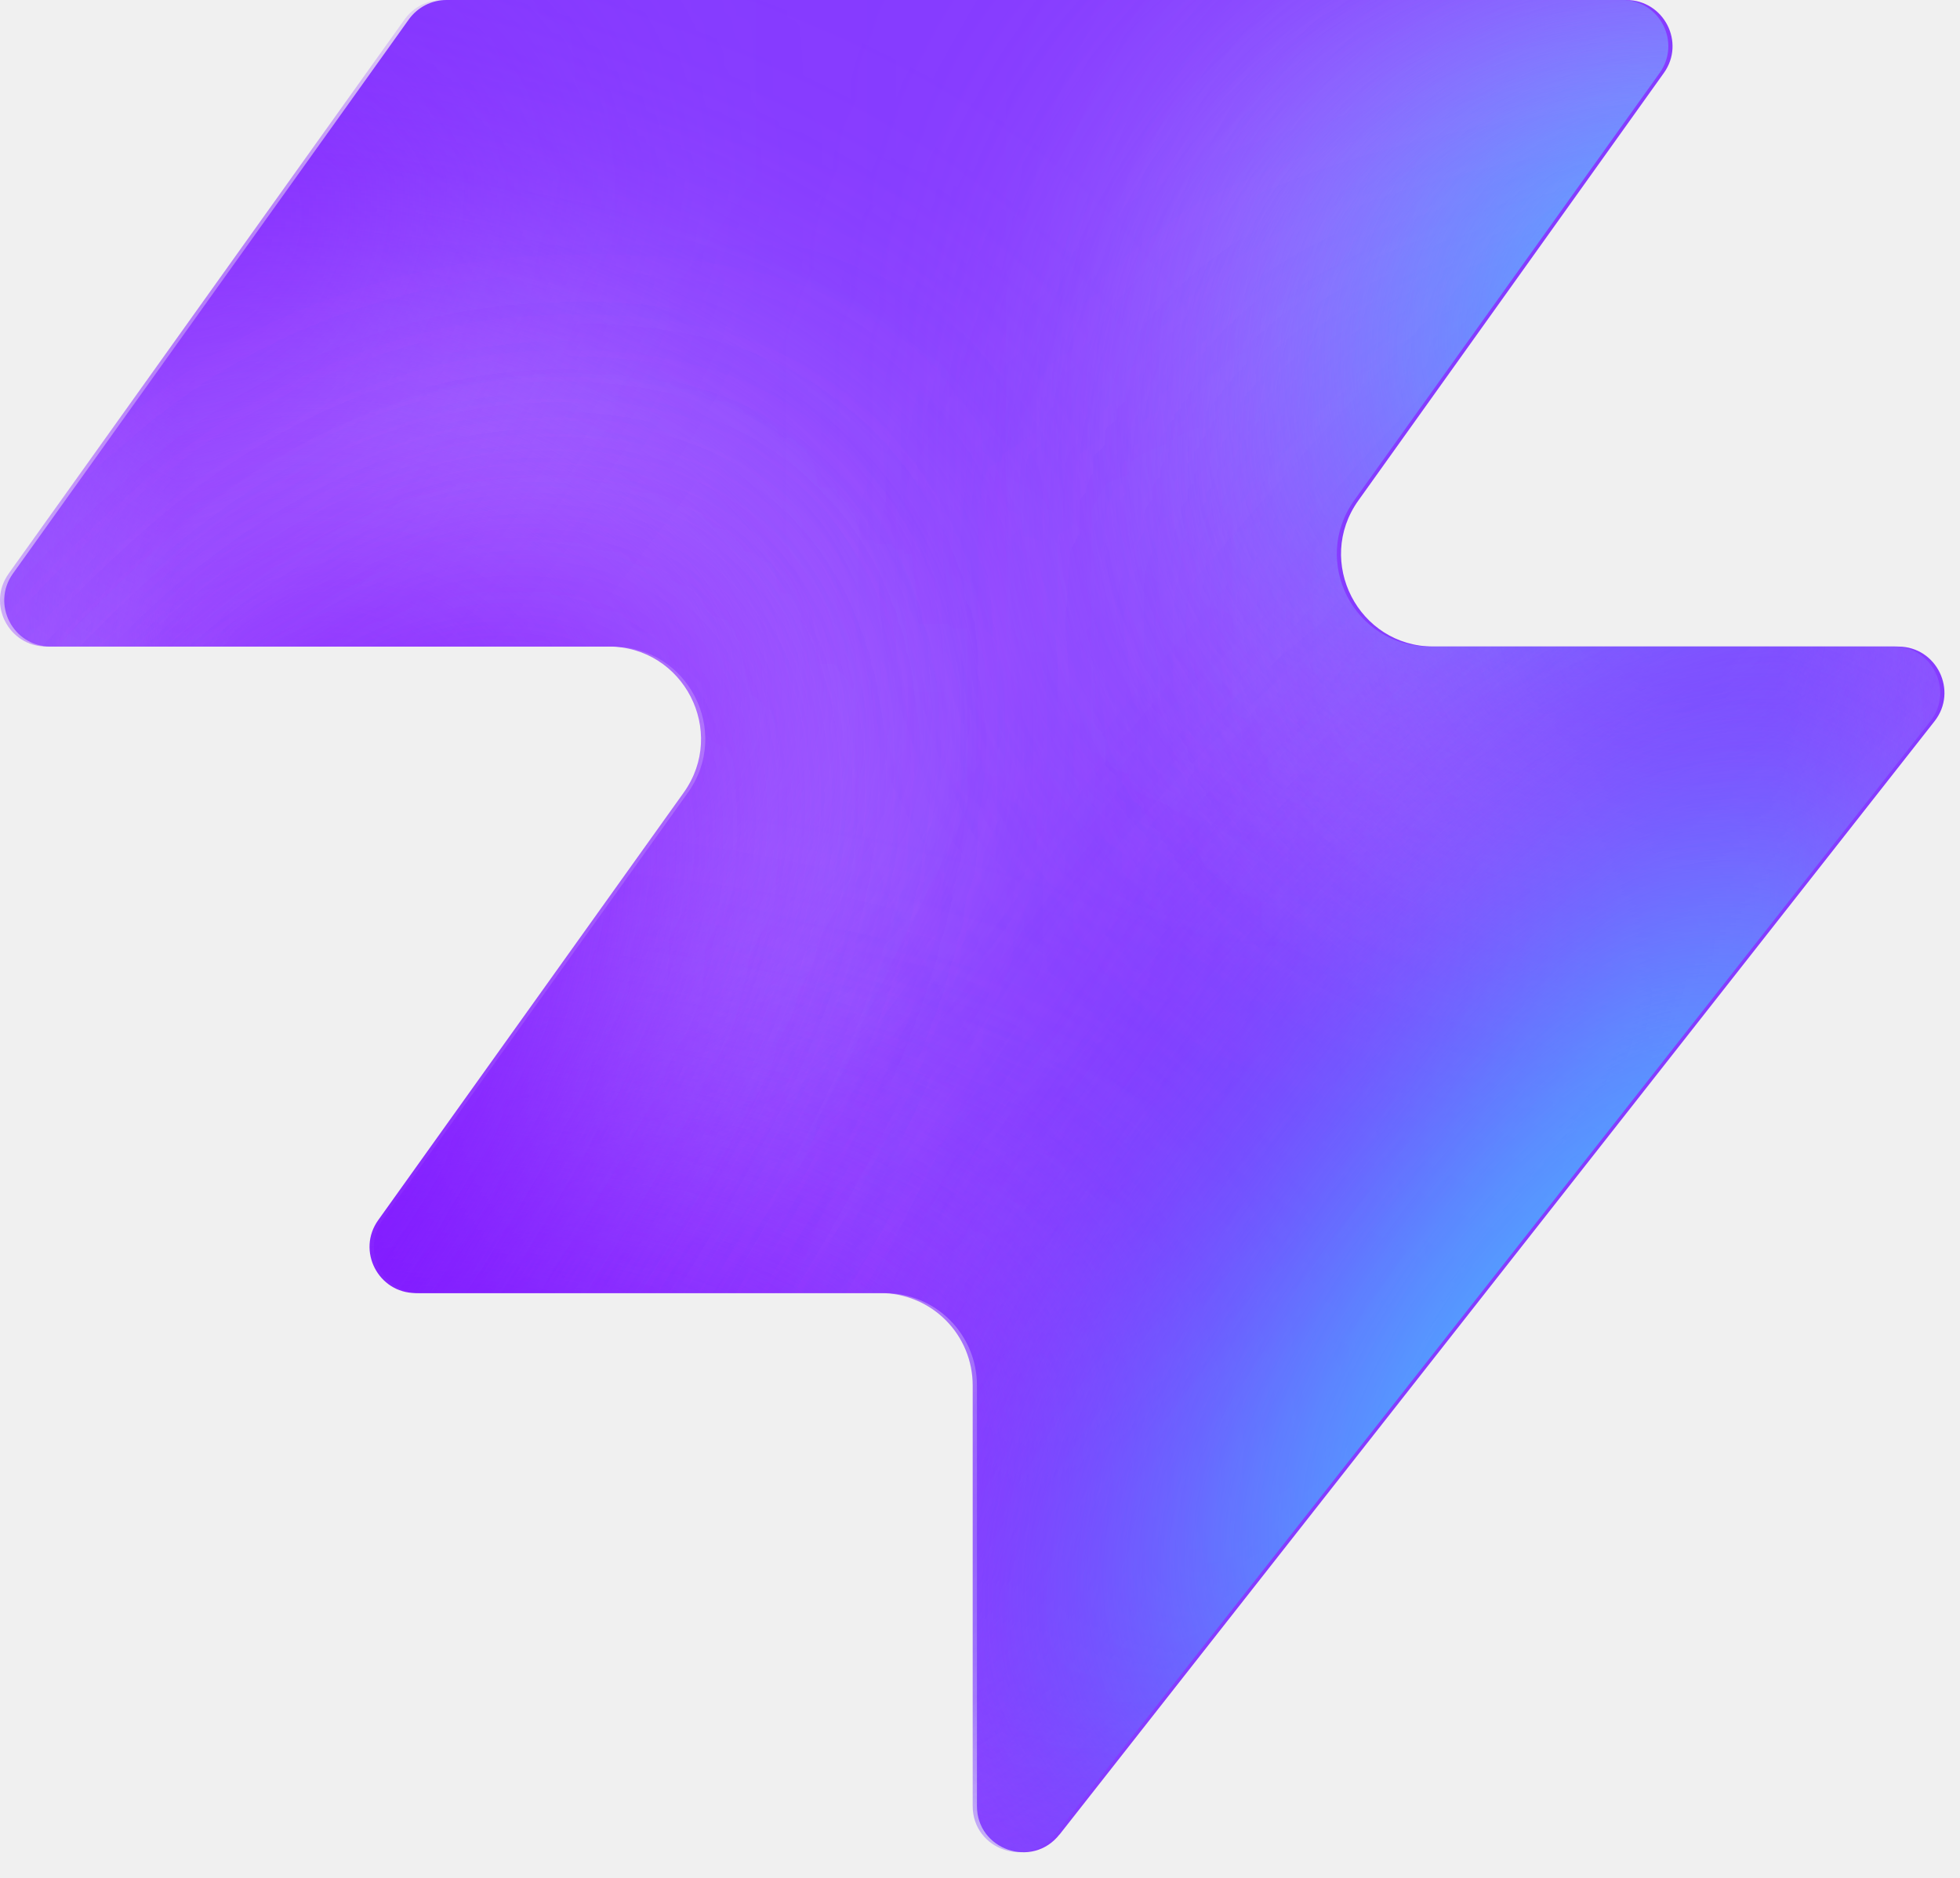
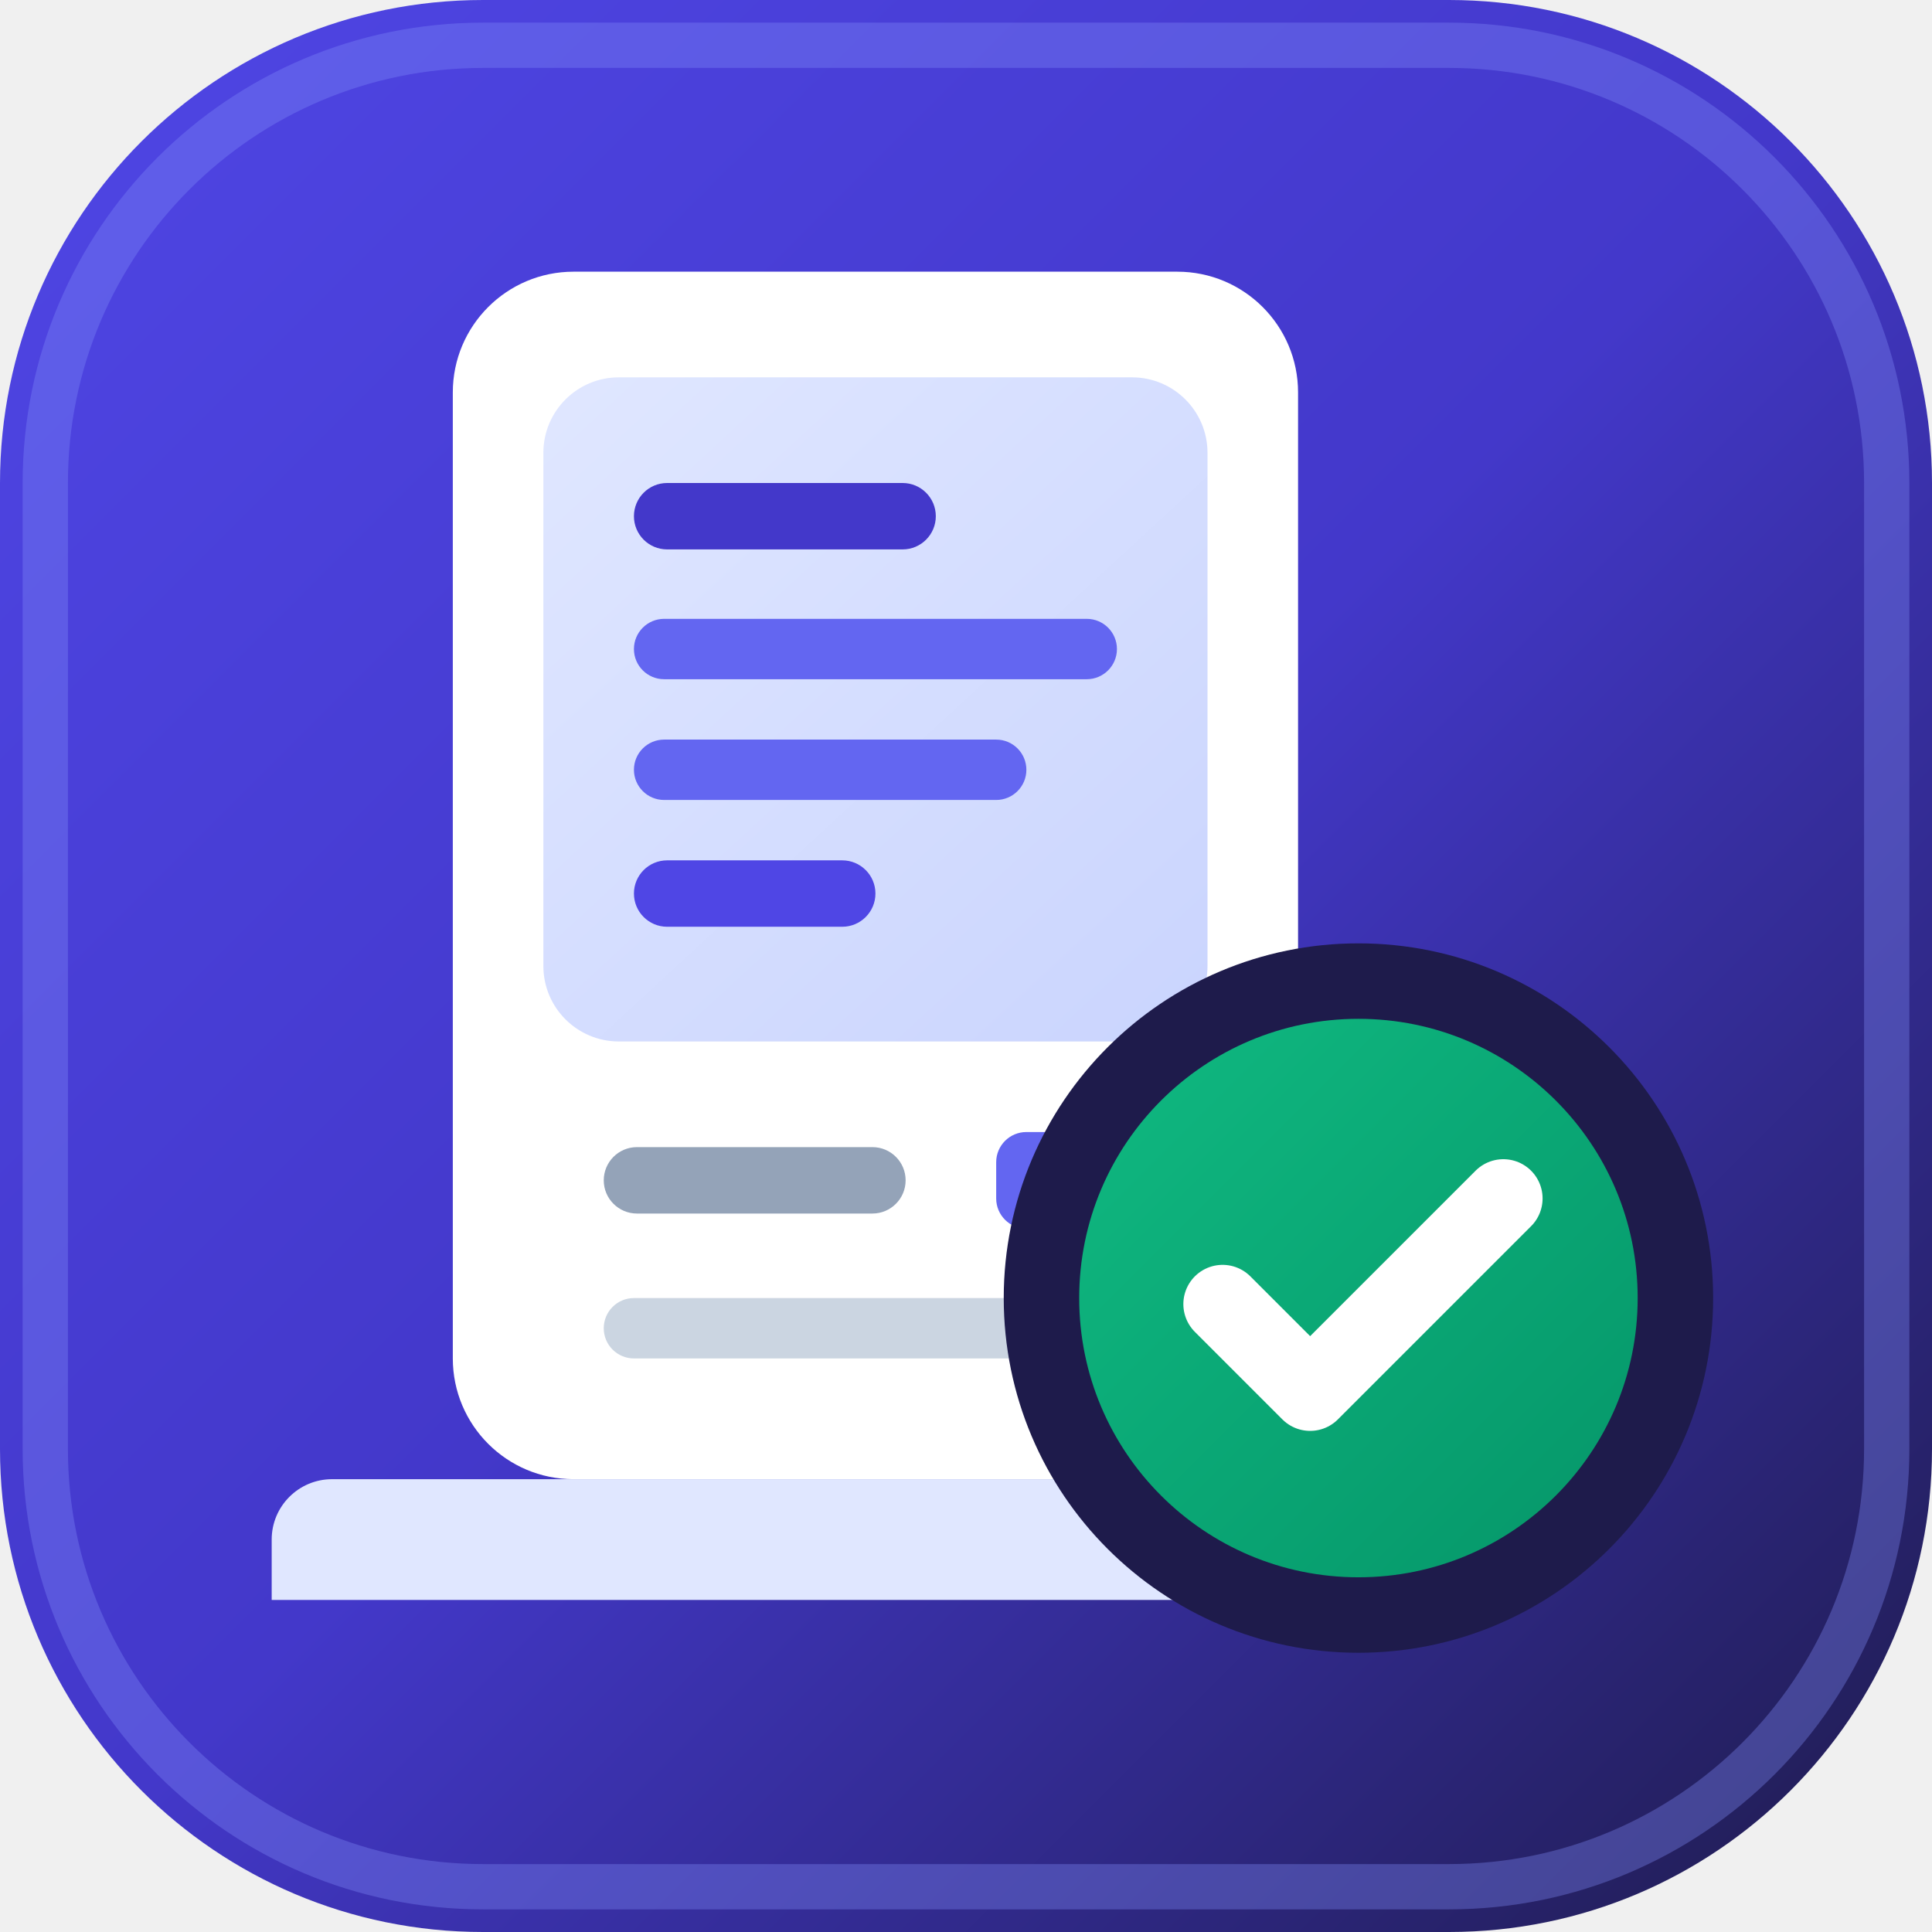
- <svg xmlns="http://www.w3.org/2000/svg" width="48" height="46" fill="none" viewBox="0 0 48 46">
-   <path fill="#863bff" d="M25.946 44.938c-.664.845-2.021.375-2.021-.698V33.937a2.26 2.26 0 0 0-2.262-2.262H10.287c-.92 0-1.456-1.04-.92-1.788l7.48-10.471c1.07-1.497 0-3.578-1.842-3.578H1.237c-.92 0-1.456-1.04-.92-1.788L10.013.474c.214-.297.556-.474.92-.474h28.894c.92 0 1.456 1.04.92 1.788l-7.48 10.471c-1.07 1.498 0 3.579 1.842 3.579h11.377c.943 0 1.473 1.088.89 1.83L25.947 44.94z" style="fill:#863bff;fill:color(display-p3 .525 .23 1);fill-opacity:1" />
-   <mask id="a" width="48" height="46" x="0" y="0" maskUnits="userSpaceOnUse" style="mask-type:alpha">
-     <path fill="#000" d="M25.842 44.938c-.664.844-2.021.375-2.021-.698V33.937a2.26 2.26 0 0 0-2.262-2.262H10.183c-.92 0-1.456-1.04-.92-1.788l7.48-10.471c1.07-1.498 0-3.579-1.842-3.579H1.133c-.92 0-1.456-1.04-.92-1.787L9.91.473c.214-.297.556-.474.92-.474h28.894c.92 0 1.456 1.04.92 1.788l-7.48 10.471c-1.07 1.498 0 3.578 1.842 3.578h11.377c.943 0 1.473 1.088.89 1.832L25.843 44.94z" style="fill:#000;fill-opacity:1" />
-   </mask>
-   <g mask="url(#a)">
-     <g filter="url(#b)">
-       <ellipse cx="5.508" cy="14.704" fill="#ede6ff" rx="5.508" ry="14.704" style="fill:#ede6ff;fill:color(display-p3 .927 .903 1);fill-opacity:1" transform="matrix(.00324 1 1 -.00324 -4.47 31.516)" />
-     </g>
-     <g filter="url(#c)">
-       <ellipse cx="10.399" cy="29.851" fill="#ede6ff" rx="10.399" ry="29.851" style="fill:#ede6ff;fill:color(display-p3 .927 .903 1);fill-opacity:1" transform="matrix(.00324 1 1 -.00324 -39.328 7.883)" />
-     </g>
-     <g filter="url(#d)">
-       <ellipse cx="5.508" cy="30.487" fill="#7e14ff" rx="5.508" ry="30.487" style="fill:#7e14ff;fill:color(display-p3 .492 .077 1);fill-opacity:1" transform="rotate(89.814 -25.913 -14.639)scale(1 -1)" />
-     </g>
-     <g filter="url(#e)">
-       <ellipse cx="5.508" cy="30.599" fill="#7e14ff" rx="5.508" ry="30.599" style="fill:#7e14ff;fill:color(display-p3 .492 .077 1);fill-opacity:1" transform="rotate(89.814 -32.644 -3.334)scale(1 -1)" />
-     </g>
-     <g filter="url(#f)">
-       <ellipse cx="5.508" cy="30.599" fill="#7e14ff" rx="5.508" ry="30.599" style="fill:#7e14ff;fill:color(display-p3 .492 .077 1);fill-opacity:1" transform="matrix(.00324 1 1 -.00324 -34.34 30.47)" />
-     </g>
-     <g filter="url(#g)">
-       <ellipse cx="14.072" cy="22.078" fill="#ede6ff" rx="14.072" ry="22.078" style="fill:#ede6ff;fill:color(display-p3 .927 .903 1);fill-opacity:1" transform="rotate(93.35 24.506 48.493)scale(-1 1)" />
-     </g>
-     <g filter="url(#h)">
-       <ellipse cx="3.47" cy="21.501" fill="#7e14ff" rx="3.47" ry="21.501" style="fill:#7e14ff;fill:color(display-p3 .492 .077 1);fill-opacity:1" transform="rotate(89.009 28.708 47.59)scale(-1 1)" />
-     </g>
-     <g filter="url(#i)">
-       <ellipse cx="3.47" cy="21.501" fill="#7e14ff" rx="3.47" ry="21.501" style="fill:#7e14ff;fill:color(display-p3 .492 .077 1);fill-opacity:1" transform="rotate(89.009 28.708 47.59)scale(-1 1)" />
-     </g>
-     <g filter="url(#j)">
-       <ellipse cx=".387" cy="8.972" fill="#7e14ff" rx="4.407" ry="29.108" style="fill:#7e14ff;fill:color(display-p3 .492 .077 1);fill-opacity:1" transform="rotate(39.51 .387 8.972)" />
-     </g>
-     <g filter="url(#k)">
-       <ellipse cx="47.523" cy="-6.092" fill="#7e14ff" rx="4.407" ry="29.108" style="fill:#7e14ff;fill:color(display-p3 .492 .077 1);fill-opacity:1" transform="rotate(37.892 47.523 -6.092)" />
-     </g>
-     <g filter="url(#l)">
-       <ellipse cx="41.412" cy="6.333" fill="#47bfff" rx="5.971" ry="9.665" style="fill:#47bfff;fill:color(display-p3 .28 .748 1);fill-opacity:1" transform="rotate(37.892 41.412 6.333)" />
-     </g>
-     <g filter="url(#m)">
-       <ellipse cx="-1.879" cy="38.332" fill="#7e14ff" rx="4.407" ry="29.108" style="fill:#7e14ff;fill:color(display-p3 .492 .077 1);fill-opacity:1" transform="rotate(37.892 -1.88 38.332)" />
-     </g>
-     <g filter="url(#n)">
-       <ellipse cx="-1.879" cy="38.332" fill="#7e14ff" rx="4.407" ry="29.108" style="fill:#7e14ff;fill:color(display-p3 .492 .077 1);fill-opacity:1" transform="rotate(37.892 -1.88 38.332)" />
-     </g>
-     <g filter="url(#o)">
-       <ellipse cx="35.651" cy="29.907" fill="#7e14ff" rx="4.407" ry="29.108" style="fill:#7e14ff;fill:color(display-p3 .492 .077 1);fill-opacity:1" transform="rotate(37.892 35.651 29.907)" />
-     </g>
-     <g filter="url(#p)">
-       <ellipse cx="38.418" cy="32.4" fill="#47bfff" rx="5.971" ry="15.297" style="fill:#47bfff;fill:color(display-p3 .28 .748 1);fill-opacity:1" transform="rotate(37.892 38.418 32.4)" />
-     </g>
-   </g>
+ <svg xmlns="http://www.w3.org/2000/svg" viewBox="0 0 64 64" fill="none">
  <defs>
-     <filter id="b" width="60.045" height="41.654" x="-19.77" y="16.149" color-interpolation-filters="sRGB" filterUnits="userSpaceOnUse">
-       <feFlood flood-opacity="0" result="BackgroundImageFix" />
-       <feBlend in="SourceGraphic" in2="BackgroundImageFix" result="shape" />
-       <feGaussianBlur result="effect1_foregroundBlur_2002_17158" stdDeviation="7.659" />
-     </filter>
-     <filter id="c" width="90.34" height="51.437" x="-54.613" y="-7.533" color-interpolation-filters="sRGB" filterUnits="userSpaceOnUse">
-       <feFlood flood-opacity="0" result="BackgroundImageFix" />
-       <feBlend in="SourceGraphic" in2="BackgroundImageFix" result="shape" />
-       <feGaussianBlur result="effect1_foregroundBlur_2002_17158" stdDeviation="7.659" />
-     </filter>
-     <filter id="d" width="79.355" height="29.4" x="-49.64" y="2.03" color-interpolation-filters="sRGB" filterUnits="userSpaceOnUse">
-       <feFlood flood-opacity="0" result="BackgroundImageFix" />
-       <feBlend in="SourceGraphic" in2="BackgroundImageFix" result="shape" />
-       <feGaussianBlur result="effect1_foregroundBlur_2002_17158" stdDeviation="4.596" />
-     </filter>
-     <filter id="e" width="79.579" height="29.4" x="-45.045" y="20.029" color-interpolation-filters="sRGB" filterUnits="userSpaceOnUse">
-       <feFlood flood-opacity="0" result="BackgroundImageFix" />
-       <feBlend in="SourceGraphic" in2="BackgroundImageFix" result="shape" />
-       <feGaussianBlur result="effect1_foregroundBlur_2002_17158" stdDeviation="4.596" />
-     </filter>
-     <filter id="f" width="79.579" height="29.4" x="-43.513" y="21.178" color-interpolation-filters="sRGB" filterUnits="userSpaceOnUse">
-       <feFlood flood-opacity="0" result="BackgroundImageFix" />
-       <feBlend in="SourceGraphic" in2="BackgroundImageFix" result="shape" />
-       <feGaussianBlur result="effect1_foregroundBlur_2002_17158" stdDeviation="4.596" />
-     </filter>
-     <filter id="g" width="74.749" height="58.852" x="15.756" y="-17.901" color-interpolation-filters="sRGB" filterUnits="userSpaceOnUse">
-       <feFlood flood-opacity="0" result="BackgroundImageFix" />
-       <feBlend in="SourceGraphic" in2="BackgroundImageFix" result="shape" />
-       <feGaussianBlur result="effect1_foregroundBlur_2002_17158" stdDeviation="7.659" />
-     </filter>
-     <filter id="h" width="61.377" height="25.362" x="23.548" y="2.284" color-interpolation-filters="sRGB" filterUnits="userSpaceOnUse">
-       <feFlood flood-opacity="0" result="BackgroundImageFix" />
-       <feBlend in="SourceGraphic" in2="BackgroundImageFix" result="shape" />
-       <feGaussianBlur result="effect1_foregroundBlur_2002_17158" stdDeviation="4.596" />
-     </filter>
-     <filter id="i" width="61.377" height="25.362" x="23.548" y="2.284" color-interpolation-filters="sRGB" filterUnits="userSpaceOnUse">
-       <feFlood flood-opacity="0" result="BackgroundImageFix" />
-       <feBlend in="SourceGraphic" in2="BackgroundImageFix" result="shape" />
-       <feGaussianBlur result="effect1_foregroundBlur_2002_17158" stdDeviation="4.596" />
-     </filter>
-     <filter id="j" width="56.045" height="63.649" x="-27.636" y="-22.853" color-interpolation-filters="sRGB" filterUnits="userSpaceOnUse">
-       <feFlood flood-opacity="0" result="BackgroundImageFix" />
-       <feBlend in="SourceGraphic" in2="BackgroundImageFix" result="shape" />
-       <feGaussianBlur result="effect1_foregroundBlur_2002_17158" stdDeviation="4.596" />
-     </filter>
-     <filter id="k" width="54.814" height="64.646" x="20.116" y="-38.415" color-interpolation-filters="sRGB" filterUnits="userSpaceOnUse">
-       <feFlood flood-opacity="0" result="BackgroundImageFix" />
-       <feBlend in="SourceGraphic" in2="BackgroundImageFix" result="shape" />
-       <feGaussianBlur result="effect1_foregroundBlur_2002_17158" stdDeviation="4.596" />
-     </filter>
-     <filter id="l" width="33.541" height="35.313" x="24.641" y="-11.323" color-interpolation-filters="sRGB" filterUnits="userSpaceOnUse">
-       <feFlood flood-opacity="0" result="BackgroundImageFix" />
-       <feBlend in="SourceGraphic" in2="BackgroundImageFix" result="shape" />
-       <feGaussianBlur result="effect1_foregroundBlur_2002_17158" stdDeviation="4.596" />
-     </filter>
-     <filter id="m" width="54.814" height="64.646" x="-29.286" y="6.009" color-interpolation-filters="sRGB" filterUnits="userSpaceOnUse">
-       <feFlood flood-opacity="0" result="BackgroundImageFix" />
-       <feBlend in="SourceGraphic" in2="BackgroundImageFix" result="shape" />
-       <feGaussianBlur result="effect1_foregroundBlur_2002_17158" stdDeviation="4.596" />
-     </filter>
-     <filter id="n" width="54.814" height="64.646" x="-29.286" y="6.009" color-interpolation-filters="sRGB" filterUnits="userSpaceOnUse">
-       <feFlood flood-opacity="0" result="BackgroundImageFix" />
-       <feBlend in="SourceGraphic" in2="BackgroundImageFix" result="shape" />
-       <feGaussianBlur result="effect1_foregroundBlur_2002_17158" stdDeviation="4.596" />
-     </filter>
-     <filter id="o" width="54.814" height="64.646" x="8.244" y="-2.416" color-interpolation-filters="sRGB" filterUnits="userSpaceOnUse">
-       <feFlood flood-opacity="0" result="BackgroundImageFix" />
-       <feBlend in="SourceGraphic" in2="BackgroundImageFix" result="shape" />
-       <feGaussianBlur result="effect1_foregroundBlur_2002_17158" stdDeviation="4.596" />
-     </filter>
-     <filter id="p" width="39.409" height="43.623" x="18.713" y="10.588" color-interpolation-filters="sRGB" filterUnits="userSpaceOnUse">
-       <feFlood flood-opacity="0" result="BackgroundImageFix" />
-       <feBlend in="SourceGraphic" in2="BackgroundImageFix" result="shape" />
-       <feGaussianBlur result="effect1_foregroundBlur_2002_17158" stdDeviation="4.596" />
-     </filter>
+     <linearGradient id="bgGrad" x1="0" y1="0" x2="64" y2="64" gradientUnits="userSpaceOnUse">
+       <stop offset="0%" stop-color="#4F46E5" />
+       <stop offset="50%" stop-color="#4338CA" />
+       <stop offset="100%" stop-color="#1E1B4B" />
+     </linearGradient>
+     <linearGradient id="screenGrad" x1="18" y1="12" x2="42" y2="38" gradientUnits="userSpaceOnUse">
+       <stop offset="0%" stop-color="#E0E7FF" />
+       <stop offset="100%" stop-color="#C7D2FE" />
+     </linearGradient>
+     <linearGradient id="accentGrad" x1="36" y1="34" x2="54" y2="52" gradientUnits="userSpaceOnUse">
+       <stop offset="0%" stop-color="#10B981" />
+       <stop offset="100%" stop-color="#059669" />
+     </linearGradient>
  </defs>
+   <rect width="64" height="64" rx="16" fill="url(#bgGrad)" />
+   <rect x="1.5" y="1.5" width="61" height="61" rx="14.5" stroke="#818CF8" stroke-opacity="0.35" stroke-width="1.5" />
+   <rect x="15" y="9" width="28" height="40" rx="4" fill="#FFFFFF" />
+   <rect x="18" y="12.5" width="22" height="22" rx="2.5" fill="url(#screenGrad)" />
+   <rect x="21" y="16" width="10" height="2.2" rx="1.1" fill="#4338CA" />
+   <rect x="21" y="20.5" width="16" height="2" rx="1" fill="#6366F1" />
+   <rect x="21" y="24.5" width="13" height="2" rx="1" fill="#6366F1" />
+   <rect x="21" y="28.5" width="8" height="2.2" rx="1.1" fill="#4F46E5" />
+   <rect x="20" y="38" width="10" height="2.2" rx="1.1" fill="#94A3B8" />
+   <rect x="33" y="37.5" width="4" height="3.2" rx="1" fill="#6366F1" />
+   <rect x="20" y="43" width="18" height="2" rx="1" fill="#CBD5E1" />
+   <path d="M11 49H47C48.105 49 49 49.895 49 51V53H9V51C9 49.895 9.895 49 11 49Z" fill="#E0E7FF" />
+   <circle cx="45" cy="43" r="10.5" fill="url(#accentGrad)" stroke="#1E1B4B" stroke-width="2.5" />
+   <path d="M40.5 43.2L43.4 46.1L49.8 39.7" stroke="#FFFFFF" stroke-width="2.6" stroke-linecap="round" stroke-linejoin="round" />
</svg>
